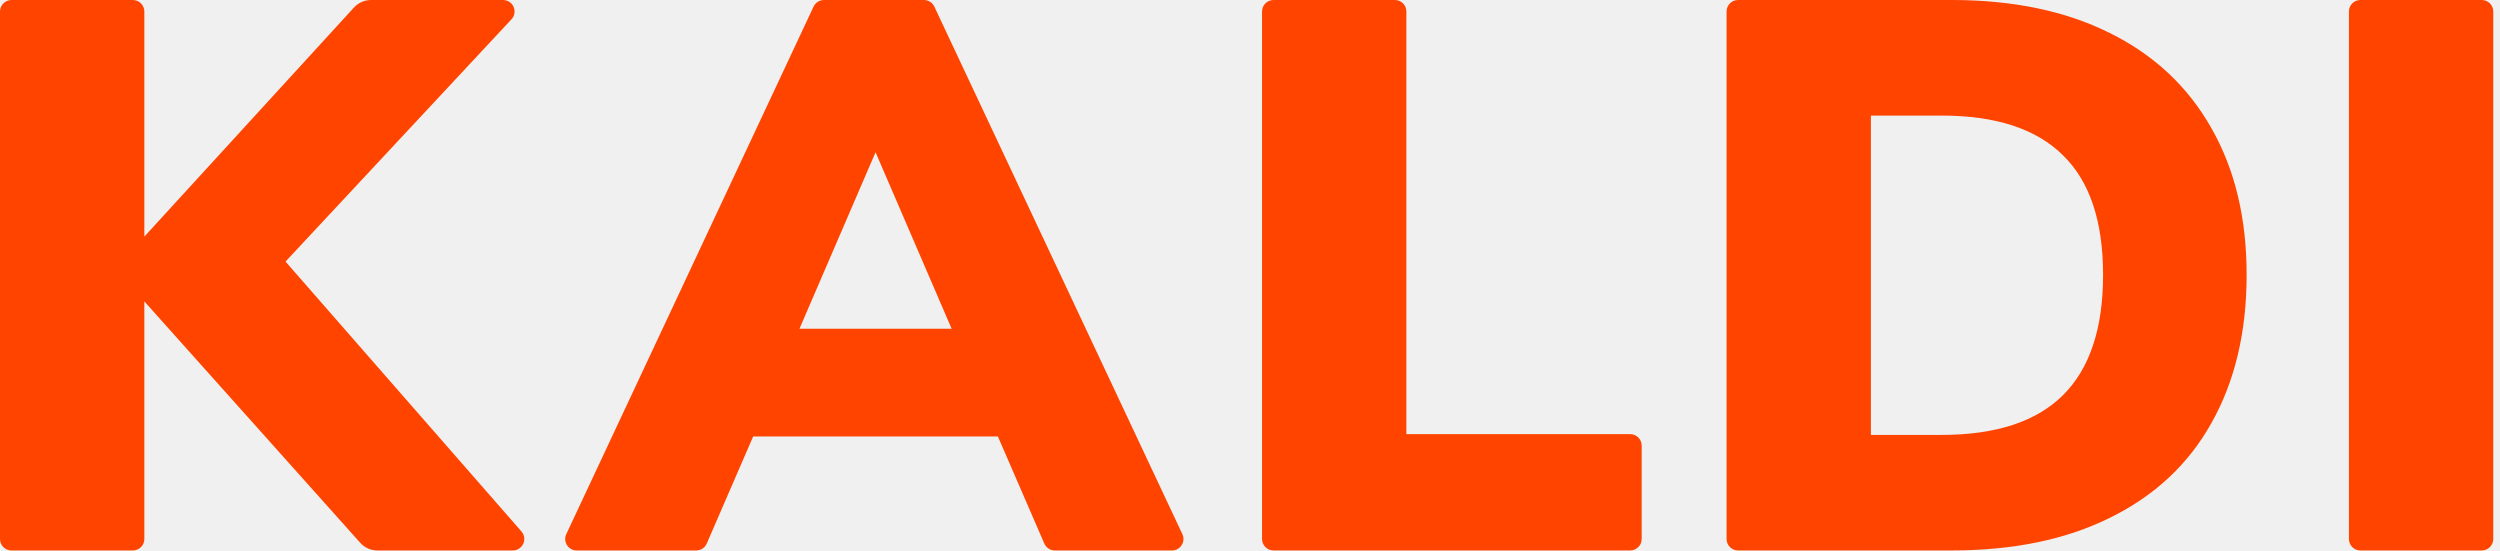
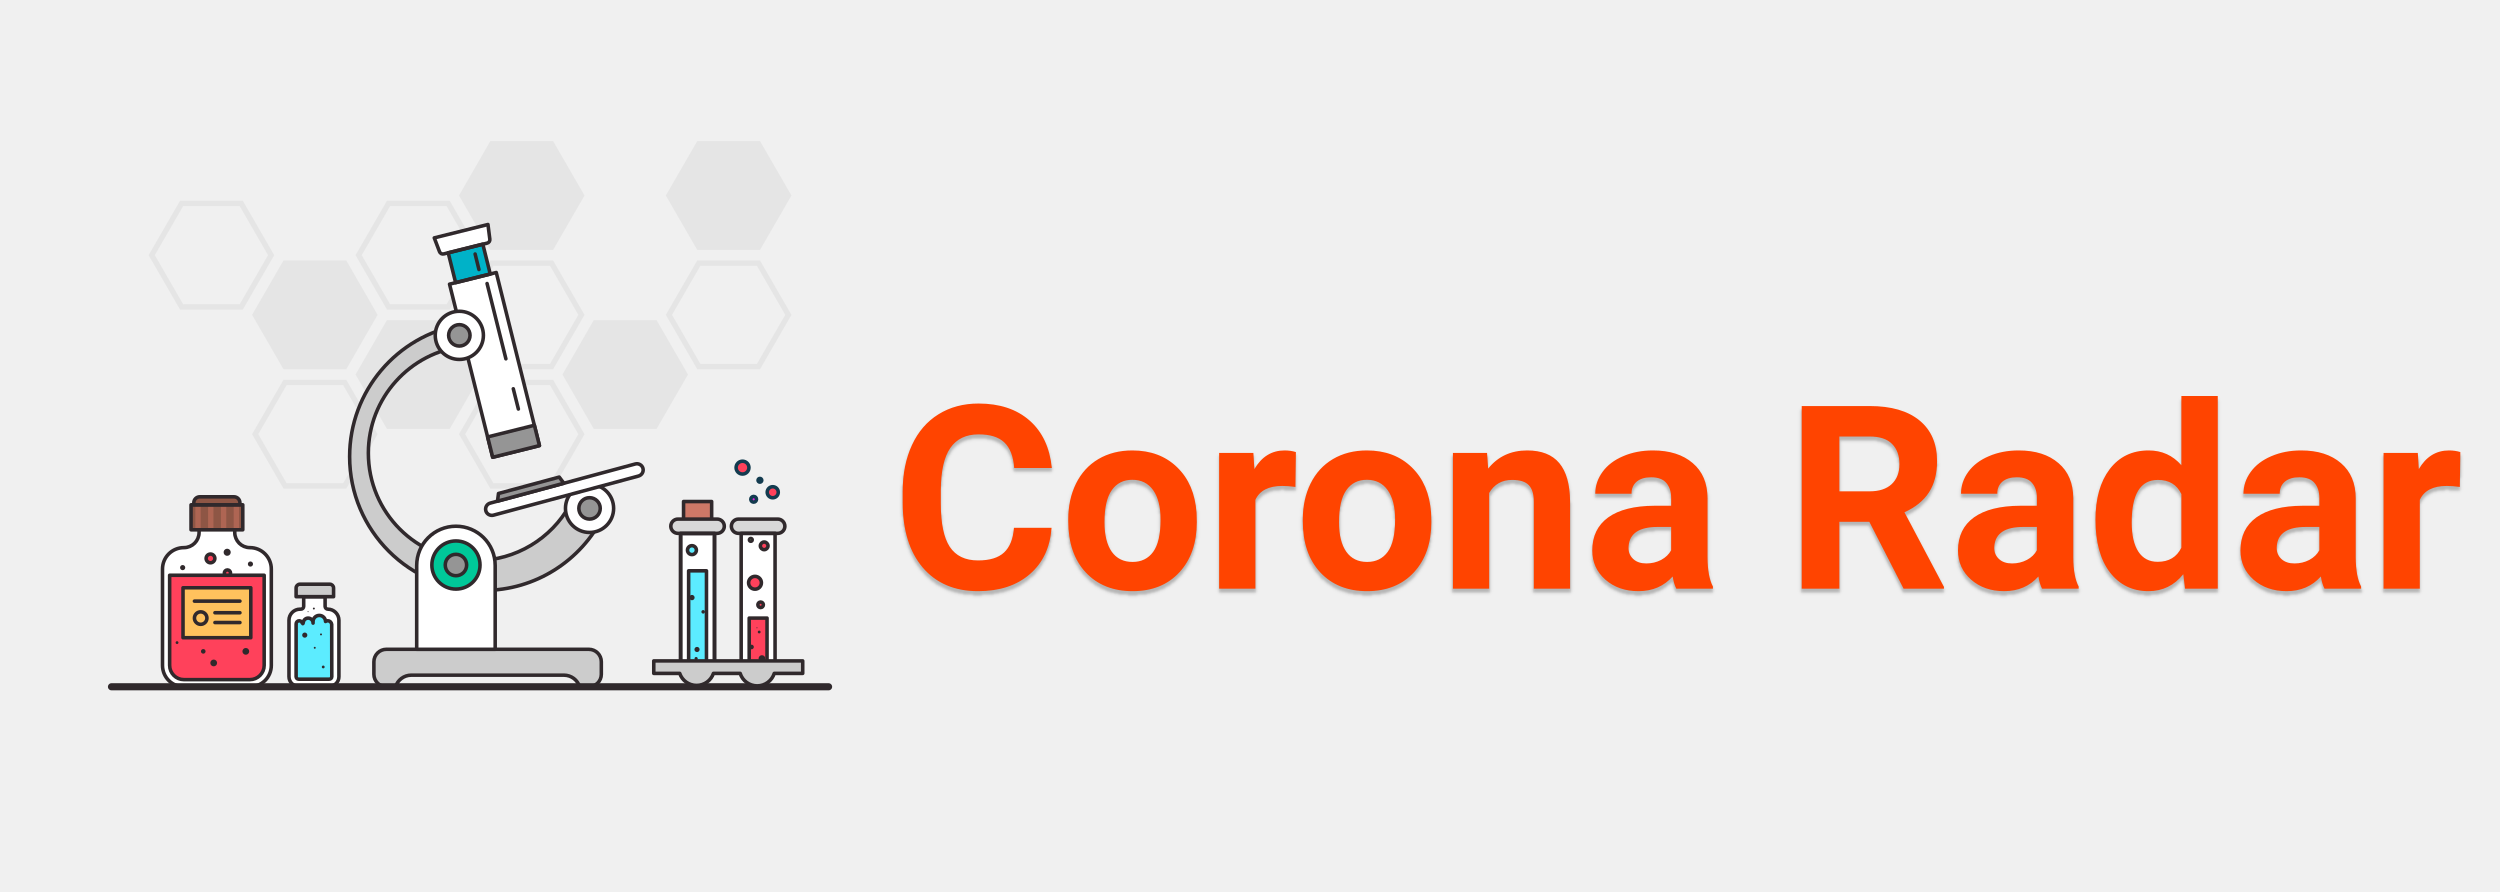
- <svg xmlns="http://www.w3.org/2000/svg" xmlns:xlink="http://www.w3.org/1999/xlink" viewBox="0 0 109 24">
-   <g transform="translate(-1470)">
-     <g style="mix-blend-mode:normal" transform="translate(1470)" fill="#f40">
-       <use xlink:href="#b" style="mix-blend-mode:normal" />
-       <use xlink:href="#c" style="mix-blend-mode:normal" />
-       <use xlink:href="#d" style="mix-blend-mode:normal" />
-       <use xlink:href="#e" style="mix-blend-mode:normal" />
-       <use xlink:href="#f" style="mix-blend-mode:normal" />
+ <svg xmlns="http://www.w3.org/2000/svg" width="2803" height="1000" viewBox="0 0 2803 1000" fill="none">
+   <g filter="url(#filter0_d)">
+     <path d="M1179.02 591.797C1177.42 613.828 1169.27 631.172 1154.55 643.828C1139.92 656.484 1120.61 662.812 1096.61 662.812C1070.36 662.812 1049.69 654 1034.59 636.375C1019.59 618.656 1012.09 594.375 1012.09 563.531V551.016C1012.09 531.328 1015.56 513.984 1022.5 498.984C1029.44 483.984 1039.33 472.5 1052.17 464.531C1065.11 456.469 1080.11 452.438 1097.17 452.438C1120.8 452.438 1139.83 458.766 1154.27 471.422C1168.7 484.078 1177.05 501.844 1179.3 524.719H1137.11C1136.08 511.5 1132.38 501.938 1126 496.031C1119.72 490.031 1110.11 487.031 1097.17 487.031C1083.11 487.031 1072.56 492.094 1065.53 502.219C1058.59 512.25 1055.03 527.859 1054.84 549.047V564.516C1054.84 586.641 1058.17 602.812 1064.83 613.031C1071.58 623.25 1082.17 628.359 1096.61 628.359C1109.64 628.359 1119.34 625.406 1125.72 619.5C1132.19 613.5 1135.89 604.266 1136.83 591.797H1179.02ZM1197.72 582.516C1197.72 567.422 1200.62 553.969 1206.44 542.156C1212.25 530.344 1220.59 521.203 1231.47 514.734C1242.44 508.266 1255.14 505.031 1269.58 505.031C1290.11 505.031 1306.84 511.312 1319.78 523.875C1332.81 536.438 1340.08 553.5 1341.58 575.062L1341.86 585.469C1341.86 608.812 1335.34 627.562 1322.31 641.719C1309.28 655.781 1291.8 662.812 1269.86 662.812C1247.92 662.812 1230.39 655.781 1217.27 641.719C1204.23 627.656 1197.72 608.531 1197.72 584.344V582.516ZM1238.36 585.469C1238.36 599.906 1241.08 610.969 1246.52 618.656C1251.95 626.25 1259.73 630.047 1269.86 630.047C1279.7 630.047 1287.39 626.297 1292.92 618.797C1298.45 611.203 1301.22 599.109 1301.22 582.516C1301.22 568.359 1298.45 557.391 1292.92 549.609C1287.39 541.828 1279.61 537.938 1269.58 537.938C1259.64 537.938 1251.95 541.828 1246.52 549.609C1241.08 557.297 1238.36 569.25 1238.36 585.469ZM1452.39 545.953C1446.86 545.203 1441.98 544.828 1437.77 544.828C1422.39 544.828 1412.31 550.031 1407.53 560.438V660H1366.89V507.844H1405.28L1406.41 525.984C1414.56 512.016 1425.86 505.031 1440.3 505.031C1444.8 505.031 1449.02 505.641 1452.95 506.859L1452.39 545.953ZM1460.69 582.516C1460.69 567.422 1463.59 553.969 1469.41 542.156C1475.22 530.344 1483.56 521.203 1494.44 514.734C1505.41 508.266 1518.11 505.031 1532.55 505.031C1553.08 505.031 1569.81 511.312 1582.75 523.875C1595.78 536.438 1603.05 553.5 1604.55 575.062L1604.83 585.469C1604.83 608.812 1598.31 627.562 1585.28 641.719C1572.25 655.781 1554.77 662.812 1532.83 662.812C1510.89 662.812 1493.36 655.781 1480.23 641.719C1467.2 627.656 1460.69 608.531 1460.69 584.344V582.516ZM1501.33 585.469C1501.33 599.906 1504.05 610.969 1509.48 618.656C1514.92 626.25 1522.7 630.047 1532.83 630.047C1542.67 630.047 1550.36 626.297 1555.89 618.797C1561.42 611.203 1564.19 599.109 1564.19 582.516C1564.19 568.359 1561.42 557.391 1555.89 549.609C1550.36 541.828 1542.58 537.938 1532.55 537.938C1522.61 537.938 1514.92 541.828 1509.48 549.609C1504.05 557.297 1501.33 569.25 1501.33 585.469ZM1667.27 507.844L1668.53 525.422C1679.41 511.828 1693.98 505.031 1712.27 505.031C1728.39 505.031 1740.39 509.766 1748.27 519.234C1756.14 528.703 1760.17 542.859 1760.36 561.703V660H1719.72V562.688C1719.72 554.062 1717.84 547.828 1714.09 543.984C1710.34 540.047 1704.11 538.078 1695.39 538.078C1683.95 538.078 1675.38 542.953 1669.66 552.703V660H1629.02V507.844H1667.27ZM1879.47 660C1877.59 656.344 1876.23 651.797 1875.39 646.359C1865.55 657.328 1852.75 662.812 1837 662.812C1822.09 662.812 1809.72 658.5 1799.88 649.875C1790.12 641.25 1785.25 630.375 1785.25 617.25C1785.25 601.125 1791.2 588.75 1803.11 580.125C1815.11 571.5 1832.41 567.141 1855 567.047H1873.7V558.328C1873.7 551.297 1871.88 545.672 1868.22 541.453C1864.66 537.234 1858.98 535.125 1851.2 535.125C1844.36 535.125 1838.97 536.766 1835.03 540.047C1831.19 543.328 1829.27 547.828 1829.27 553.547H1788.62C1788.62 544.734 1791.34 536.578 1796.78 529.078C1802.22 521.578 1809.91 515.719 1819.84 511.5C1829.78 507.188 1840.94 505.031 1853.31 505.031C1872.06 505.031 1886.92 509.766 1897.89 519.234C1908.95 528.609 1914.48 541.828 1914.48 558.891V624.844C1914.58 639.281 1916.59 650.203 1920.53 657.609V660H1879.47ZM1845.86 631.734C1851.86 631.734 1857.39 630.422 1862.45 627.797C1867.52 625.078 1871.27 621.469 1873.7 616.969V590.812H1858.52C1838.17 590.812 1827.34 597.844 1826.03 611.906L1825.89 614.297C1825.89 619.359 1827.67 623.531 1831.23 626.812C1834.8 630.094 1839.67 631.734 1845.86 631.734ZM2095.89 585.047H2062.28V660H2020.09V455.25H2096.17C2120.36 455.25 2139.02 460.641 2152.14 471.422C2165.27 482.203 2171.83 497.438 2171.83 517.125C2171.83 531.094 2168.78 542.766 2162.69 552.141C2156.69 561.422 2147.55 568.828 2135.27 574.359L2179.56 658.031V660H2134.28L2095.89 585.047ZM2062.28 550.875H2096.31C2106.91 550.875 2115.11 548.203 2120.92 542.859C2126.73 537.422 2129.64 529.969 2129.64 520.5C2129.64 510.844 2126.88 503.25 2121.34 497.719C2115.91 492.188 2107.52 489.422 2096.17 489.422H2062.28V550.875ZM2289.53 660C2287.66 656.344 2286.3 651.797 2285.45 646.359C2275.61 657.328 2262.81 662.812 2247.06 662.812C2232.16 662.812 2219.78 658.5 2209.94 649.875C2200.19 641.25 2195.31 630.375 2195.31 617.25C2195.31 601.125 2201.27 588.75 2213.17 580.125C2225.17 571.5 2242.47 567.141 2265.06 567.047H2283.77V558.328C2283.77 551.297 2281.94 545.672 2278.28 541.453C2274.72 537.234 2269.05 535.125 2261.27 535.125C2254.42 535.125 2249.03 536.766 2245.09 540.047C2241.25 543.328 2239.33 547.828 2239.33 553.547H2198.69C2198.69 544.734 2201.41 536.578 2206.84 529.078C2212.28 521.578 2219.97 515.719 2229.91 511.5C2239.84 507.188 2251 505.031 2263.38 505.031C2282.12 505.031 2296.98 509.766 2307.95 519.234C2319.02 528.609 2324.55 541.828 2324.55 558.891V624.844C2324.64 639.281 2326.66 650.203 2330.59 657.609V660H2289.53ZM2255.92 631.734C2261.92 631.734 2267.45 630.422 2272.52 627.797C2277.58 625.078 2281.33 621.469 2283.77 616.969V590.812H2268.58C2248.23 590.812 2237.41 597.844 2236.09 611.906L2235.95 614.297C2235.95 619.359 2237.73 623.531 2241.3 626.812C2244.86 630.094 2249.73 631.734 2255.92 631.734ZM2349.44 582.797C2349.44 559.078 2354.73 540.188 2365.33 526.125C2376.02 512.062 2390.59 505.031 2409.06 505.031C2423.88 505.031 2436.11 510.562 2445.77 521.625V444H2486.55V660H2449.84L2447.88 643.828C2437.75 656.484 2424.72 662.812 2408.78 662.812C2390.88 662.812 2376.48 655.781 2365.61 641.719C2354.83 627.562 2349.44 607.922 2349.44 582.797ZM2390.08 585.75C2390.08 600 2392.56 610.922 2397.53 618.516C2402.5 626.109 2409.72 629.906 2419.19 629.906C2431.75 629.906 2440.61 624.609 2445.77 614.016V553.969C2440.7 543.375 2431.94 538.078 2419.47 538.078C2399.88 538.078 2390.08 553.969 2390.08 585.75ZM2606.22 660C2604.34 656.344 2602.98 651.797 2602.14 646.359C2592.3 657.328 2579.5 662.812 2563.75 662.812C2548.84 662.812 2536.47 658.5 2526.62 649.875C2516.88 641.25 2512 630.375 2512 617.25C2512 601.125 2517.95 588.75 2529.86 580.125C2541.86 571.5 2559.16 567.141 2581.75 567.047H2600.45V558.328C2600.45 551.297 2598.62 545.672 2594.97 541.453C2591.41 537.234 2585.73 535.125 2577.95 535.125C2571.11 535.125 2565.72 536.766 2561.78 540.047C2557.94 543.328 2556.02 547.828 2556.02 553.547H2515.38C2515.38 544.734 2518.09 536.578 2523.53 529.078C2528.97 521.578 2536.66 515.719 2546.59 511.5C2556.53 507.188 2567.69 505.031 2580.06 505.031C2598.81 505.031 2613.67 509.766 2624.64 519.234C2635.7 528.609 2641.23 541.828 2641.23 558.891V624.844C2641.33 639.281 2643.34 650.203 2647.28 657.609V660H2606.22ZM2572.61 631.734C2578.61 631.734 2584.14 630.422 2589.2 627.797C2594.27 625.078 2598.02 621.469 2600.45 616.969V590.812H2585.27C2564.92 590.812 2554.09 597.844 2552.78 611.906L2552.64 614.297C2552.64 619.359 2554.42 623.531 2557.98 626.812C2561.55 630.094 2566.42 631.734 2572.61 631.734ZM2757.95 545.953C2752.42 545.203 2747.55 544.828 2743.33 544.828C2727.95 544.828 2717.88 550.031 2713.09 560.438V660H2672.45V507.844H2710.84L2711.97 525.984C2720.12 512.016 2731.42 505.031 2745.86 505.031C2750.36 505.031 2754.58 505.641 2758.52 506.859L2757.95 545.953Z" fill="#FF4400" />
+   </g>
+   <g opacity="0.4">
+     <g opacity="0.4">
+       <path opacity="0.4" d="M270.5 228.1L304 286.1L270.5 344.1H203.6L170.1 286.1L203.6 228.1H270.5Z" stroke="#424242" stroke-width="6" stroke-miterlimit="10" />
    </g>
  </g>
+   <g opacity="0.4">
+     <g opacity="0.4">
+       <path opacity="0.4" d="M386.5 295L419.9 353L386.5 411H319.6L286.1 353L319.6 295H386.5Z" fill="#424242" stroke="#424242" stroke-width="6" stroke-miterlimit="10" />
+     </g>
+     <g opacity="0.4">
+       <path opacity="0.4" d="M386.5 428.8L419.9 486.8L386.5 544.8H319.6L286.1 486.8L319.6 428.8H386.5Z" stroke="#424242" stroke-width="6" stroke-miterlimit="10" />
+     </g>
+   </g>
+   <g opacity="0.4">
+     <g opacity="0.4">
+       <path opacity="0.4" d="M502.5 228.1L535.9 286.1L502.5 344.1H435.6L402.1 286.1L435.6 228.1H502.5Z" stroke="#424242" stroke-width="6" stroke-miterlimit="10" />
+     </g>
+     <g opacity="0.4">
+       <path opacity="0.4" d="M502.5 361.9L535.9 419.9L502.5 477.9H435.6L402.1 419.9L435.6 361.9H502.5Z" fill="#424242" stroke="#424242" stroke-width="6" stroke-miterlimit="10" />
+     </g>
+   </g>
+   <g opacity="0.4">
+     <g opacity="0.4">
+       <path opacity="0.4" d="M618.4 161.2L651.9 219.2L618.4 277.2H551.5L518.1 219.2L551.5 161.2H618.4Z" fill="#424242" stroke="#424242" stroke-width="6" stroke-miterlimit="10" />
+     </g>
+     <g opacity="0.4">
+       <path opacity="0.4" d="M618.4 295L651.9 353L618.4 411H551.5L518.1 353L551.5 295H618.4Z" stroke="#424242" stroke-width="6" stroke-miterlimit="10" />
+     </g>
+     <g opacity="0.4">
+       <path opacity="0.4" d="M618.4 428.8L651.9 486.8L618.4 544.8H551.5L518.1 486.8L551.5 428.8H618.4Z" stroke="#424242" stroke-width="6" stroke-miterlimit="10" />
+     </g>
+   </g>
+   <g opacity="0.4">
+     <g opacity="0.4">
+       <path opacity="0.4" d="M734.4 361.9L767.9 419.9L734.4 477.9H667.5L634.1 419.9L667.5 361.9H734.4Z" fill="#424242" stroke="#424242" stroke-width="6" stroke-miterlimit="10" />
+     </g>
+   </g>
+   <g opacity="0.4">
+     <g opacity="0.4">
+       <path opacity="0.4" d="M850.4 161.2L883.9 219.2L850.4 277.2H783.5L750 219.2L783.5 161.2H850.4Z" fill="#424242" stroke="#424242" stroke-width="6" stroke-miterlimit="10" />
+     </g>
+     <g opacity="0.4">
+       <path opacity="0.4" d="M850.4 295L883.9 353L850.4 411H783.5L750 353L783.5 295H850.4Z" stroke="#424242" stroke-width="6" stroke-miterlimit="10" />
+     </g>
+   </g>
+   <path d="M367.6 683C365.9 683 364.5 681.6 364.5 679.9V669H340.5V679.9C340.5 681.6 339.1 683 337.4 683H336.4C329.5 683 324 688.6 324 695.4V758.7C324 764.7 328.8 769.5 334.8 769.5H369.2C375.2 769.5 380 764.7 380 758.7V695.4C380 688.6 374.4 683 367.6 683Z" fill="white" />
+   <path d="M367.6 683C365.9 683 364.5 681.6 364.5 679.9V669H340.5V679.9C340.5 681.6 339.1 683 337.4 683H336.4C329.5 683 324 688.6 324 695.4V758.7C324 764.7 328.8 769.5 334.8 769.5H369.2C375.2 769.5 380 764.7 380 758.7V695.4C380 688.6 374.4 683 367.6 683Z" stroke="#30292C" stroke-width="4" stroke-miterlimit="10" stroke-linecap="round" stroke-linejoin="round" />
+   <path d="M332 669V659.2C332 656.9 333.9 655 336.2 655H369.8C372.1 655 374 656.9 374 659.2V669" fill="#CCCCCC" />
+   <path d="M374 669H332V659.2C332 656.9 333.9 655 336.2 655H369.8C372.1 655 374 656.9 374 659.2V669Z" stroke="#30292C" stroke-width="4" stroke-miterlimit="10" stroke-linecap="round" stroke-linejoin="round" />
+   <path d="M371.9 700C371.6 697.8 369.8 696 367.5 696C366.6 696 365.7 696.3 365 696.8C364.9 693 361.8 690 358 690C354.1 690 351 693.1 351 697C351 698.1 351 699 351 698.5C351 695.5 348.5 693 345.5 693C342.5 693 340 695.5 340 698.5C340 699 339 699.7 339 699.5C339 697.6 337.4 696 335.5 696C333.6 696 332 697.6 332 699.5C332 699.7 332 699.8 332.1 700H332V758.7C332 760.2 333.2 761.5 334.8 761.5H369.2C370.7 761.5 372 760.3 372 758.7L371.9 700Z" fill="#5CECFF" />
+   <path d="M341.7 715C343.301 715 344.6 713.702 344.6 712.1C344.6 710.499 343.301 709.2 341.7 709.2C340.098 709.2 338.8 710.499 338.8 712.1C338.8 713.702 340.098 715 341.7 715Z" fill="#30292C" />
+   <path d="M352.9 727.4C353.507 727.4 354 726.908 354 726.3C354 725.693 353.507 725.2 352.9 725.2C352.292 725.2 351.8 725.693 351.8 726.3C351.8 726.908 352.292 727.4 352.9 727.4Z" fill="#30292C" />
+   <path d="M351.9 683.4C352.507 683.4 353 682.908 353 682.3C353 681.693 352.507 681.2 351.9 681.2C351.292 681.2 350.8 681.693 350.8 682.3C350.8 682.908 351.292 683.4 351.9 683.4Z" fill="#30292C" />
+   <path d="M345.4 686.4C345.731 686.4 346 686.132 346 685.8C346 685.469 345.731 685.2 345.4 685.2C345.068 685.2 344.8 685.469 344.8 685.8C344.8 686.132 345.068 686.4 345.4 686.4Z" fill="#30292C" />
+   <path d="M362.4 749.4C363.283 749.4 364 748.684 364 747.8C364 746.917 363.283 746.2 362.4 746.2C361.516 746.2 360.8 746.917 360.8 747.8C360.8 748.684 361.516 749.4 362.4 749.4Z" fill="#30292C" />
+   <path d="M359.9 712.4C360.507 712.4 361 711.908 361 711.3C361 710.693 360.507 710.2 359.9 710.2C359.292 710.2 358.8 710.693 358.8 711.3C358.8 711.908 359.292 712.4 359.9 712.4Z" fill="#30292C" />
+   <path d="M371.9 700C371.6 697.8 369.8 696 367.5 696C366.6 696 365.7 696.3 365 696.8C364.9 693 361.8 690 358 690C354.1 690 351 693.1 351 697C351 698.1 351 699 351 698.5C351 695.5 348.5 693 345.5 693C342.5 693 340 695.5 340 698.5C340 699 339 699.7 339 699.5C339 697.6 337.4 696 335.5 696C333.6 696 332 697.6 332 699.5C332 699.7 332 699.8 332.1 700H332V758.7C332 760.2 333.2 761.5 334.8 761.5H369.2C370.7 761.5 372 760.3 372 758.7L371.9 700Z" stroke="#30292C" stroke-width="4" stroke-miterlimit="10" stroke-linecap="round" stroke-linejoin="round" />
+   <path d="M280.2 614C270.8 614 263.2 606.4 263.2 597V582H223.2V597C223.2 606.4 215.6 614 206.2 614C192.9 614 182.2 624.7 182.2 638V746C182.2 759.3 192.9 770 206.2 770H280.2C293.5 770 304.2 759.3 304.2 746V638C304.2 624.7 293.4 614 280.2 614Z" fill="white" />
+   <path d="M255 646C256.933 646 258.5 644.433 258.5 642.5C258.5 640.567 256.933 639 255 639C253.067 639 251.5 640.567 251.5 642.5C251.5 644.433 253.067 646 255 646Z" fill="#FF415B" />
+   <path d="M255 646C256.933 646 258.5 644.433 258.5 642.5C258.5 640.567 256.933 639 255 639C253.067 639 251.5 640.567 251.5 642.5C251.5 644.433 253.067 646 255 646Z" stroke="#30292C" stroke-width="4" stroke-miterlimit="10" stroke-linecap="round" stroke-linejoin="round" />
+   <path d="M190.2 645V746C190.2 754.8 197.4 762 206.2 762H280.2C289 762 296.2 754.8 296.2 746V645H190.2Z" fill="#FF415B" />
+   <path d="M280.2 614C270.8 614 263.2 606.4 263.2 597V582H223.2V597C223.2 606.4 215.6 614 206.2 614C192.9 614 182.2 624.7 182.2 638V746C182.2 759.3 192.9 770 206.2 770H280.2C293.5 770 304.2 759.3 304.2 746V638C304.2 624.7 293.4 614 280.2 614Z" stroke="#30292C" stroke-width="4" stroke-miterlimit="10" stroke-linecap="round" stroke-linejoin="round" />
+   <path d="M272.2 566H214.2V594H272.2V566Z" fill="#8E5645" />
+   <path d="M225 566H219V594H225V566Z" fill="#AE6553" />
+   <path d="M239.3 566H233.3V594H239.3V566Z" fill="#AE6553" />
+   <path d="M253.7 566H247.7V594H253.7V566Z" fill="#AE6553" />
+   <path d="M268 566H262V594H268V566Z" fill="#AE6553" />
+   <path d="M269 566H217.3V563.7C217.3 560 220.3 557 224 557H262.3C266 557 269 560 269 563.7V566Z" fill="#8E5645" />
+   <path d="M272.2 566H214.2V594H272.2V566Z" stroke="#30292C" stroke-width="4" stroke-miterlimit="10" stroke-linecap="round" stroke-linejoin="round" />
+   <path d="M269 566H217.3V563.7C217.3 560 220.3 557 224 557H262.3C266 557 269 560 269 563.7V566Z" stroke="#30292C" stroke-width="4" stroke-miterlimit="10" stroke-linecap="round" stroke-linejoin="round" />
+   <path d="M190.2 645V746C190.2 754.8 197.4 762 206.2 762H280.2C289 762 296.2 754.8 296.2 746V645H190.2Z" stroke="#30292C" stroke-width="4" stroke-miterlimit="10" stroke-linecap="round" stroke-linejoin="round" />
+   <path d="M281.2 659H205.2V715H281.2V659Z" fill="#FFC25D" />
+   <path d="M281.2 659H205.2V715H281.2V659Z" stroke="#30292C" stroke-width="4" stroke-miterlimit="10" stroke-linecap="round" stroke-linejoin="round" />
+   <path d="M198.5 722.1C199.384 722.1 200.1 721.384 200.1 720.5C200.1 719.616 199.384 718.9 198.5 718.9C197.617 718.9 196.9 719.616 196.9 720.5C196.9 721.384 197.617 722.1 198.5 722.1Z" fill="#30292C" />
+   <path d="M227.9 732.9C229.336 732.9 230.5 731.736 230.5 730.3C230.5 728.864 229.336 727.7 227.9 727.7C226.464 727.7 225.3 728.864 225.3 730.3C225.3 731.736 226.464 732.9 227.9 732.9Z" fill="#30292C" />
+   <path d="M239.6 747.1C241.699 747.1 243.4 745.399 243.4 743.3C243.4 741.201 241.699 739.5 239.6 739.5C237.502 739.5 235.8 741.201 235.8 743.3C235.8 745.399 237.502 747.1 239.6 747.1Z" fill="#30292C" />
+   <path d="M275.6 734.1C277.699 734.1 279.4 732.399 279.4 730.3C279.4 728.201 277.699 726.5 275.6 726.5C273.502 726.5 271.8 728.201 271.8 730.3C271.8 732.399 273.502 734.1 275.6 734.1Z" fill="#30292C" />
+   <path d="M218 674H269" stroke="#30292C" stroke-width="4" stroke-miterlimit="10" stroke-linecap="round" stroke-linejoin="round" />
+   <path d="M241 687H269" stroke="#30292C" stroke-width="4" stroke-miterlimit="10" stroke-linecap="round" stroke-linejoin="round" />
+   <path d="M241 698H269" stroke="#30292C" stroke-width="4" stroke-miterlimit="10" stroke-linecap="round" stroke-linejoin="round" />
+   <path d="M225 700C228.866 700 232 696.866 232 693C232 689.134 228.866 686 225 686C221.134 686 218 689.134 218 693C218 696.866 221.134 700 225 700Z" stroke="#30292C" stroke-width="4" stroke-miterlimit="10" stroke-linecap="round" stroke-linejoin="round" />
+   <path d="M236 631C238.706 631 240.9 628.806 240.9 626.1C240.9 623.394 238.706 621.2 236 621.2C233.294 621.2 231.1 623.394 231.1 626.1C231.1 628.806 233.294 631 236 631Z" fill="#FF415B" />
+   <path d="M236 631C238.706 631 240.9 628.806 240.9 626.1C240.9 623.394 238.706 621.2 236 621.2C233.294 621.2 231.1 623.394 231.1 626.1C231.1 628.806 233.294 631 236 631Z" stroke="#30292C" stroke-width="4" stroke-miterlimit="10" stroke-linecap="round" stroke-linejoin="round" />
+   <path d="M256.687 619.528C256.864 618.438 256.123 617.411 255.033 617.234C253.943 617.057 252.915 617.797 252.738 618.888C252.561 619.978 253.302 621.005 254.392 621.182C255.482 621.359 256.51 620.619 256.687 619.528Z" stroke="#30292C" stroke-width="4" stroke-miterlimit="10" stroke-linecap="round" stroke-linejoin="round" />
+   <path d="M280.8 635.3C282.402 635.3 283.7 634.002 283.7 632.4C283.7 630.798 282.402 629.5 280.8 629.5C279.199 629.5 277.9 630.798 277.9 632.4C277.9 634.002 279.199 635.3 280.8 635.3Z" fill="#30292C" />
+   <path d="M204.8 639.3C206.402 639.3 207.7 638.002 207.7 636.4C207.7 634.798 206.402 633.5 204.8 633.5C203.199 633.5 201.9 634.798 201.9 636.4C201.9 638.002 203.199 639.3 204.8 639.3Z" fill="#30292C" />
+   <path d="M660.2 728H433.2C425.5 728 419.2 734.3 419.2 742V756C419.2 763.7 425.5 770 433.2 770H443.5C445.8 762.5 452.8 757 461.1 757H632.3C640.6 757 647.6 762.5 649.9 770H660.2C667.9 770 674.2 763.7 674.2 756V742C674.2 734.3 668 728 660.2 728Z" fill="#CCCCCC" />
+   <path d="M660.2 728H433.2C425.5 728 419.2 734.3 419.2 742V756C419.2 763.7 425.5 770 433.2 770H443.5C445.8 762.5 452.8 757 461.1 757H632.3C640.6 757 647.6 762.5 649.9 770H660.2C667.9 770 674.2 763.7 674.2 756V742C674.2 734.3 668 728 660.2 728Z" stroke="#30292C" stroke-width="4" stroke-miterlimit="10" stroke-linecap="round" stroke-linejoin="round" />
+   <path d="M638.7 566.7C618.1 603.5 578.7 628.5 533.5 628.5C466.9 628.5 413 574.6 413 508C413 446.1 459.7 395.1 519.8 388.3L515.7 364.3C445.4 376.7 392 438.1 392 512C392 594.8 459.2 662 542 662C600.7 662 651.5 628.3 676.2 579.1L638.7 566.7Z" fill="#CCCCCC" />
+   <path d="M638.7 566.7C618.1 603.5 578.7 628.5 533.5 628.5C466.9 628.5 413 574.6 413 508C413 446.1 459.7 395.1 519.8 388.3L515.7 364.3C445.4 376.7 392 438.1 392 512C392 594.8 459.2 662 542 662C600.7 662 651.5 628.3 676.2 579.1L638.7 566.7Z" stroke="#30292C" stroke-width="4" stroke-miterlimit="10" stroke-linecap="round" stroke-linejoin="round" />
+   <path d="M555.2 728H467.2V634C467.2 609.7 486.9 590 511.2 590C535.5 590 555.2 609.7 555.2 634V728Z" fill="white" />
+   <path d="M511.2 660.5C526.112 660.5 538.2 648.412 538.2 633.5C538.2 618.588 526.112 606.5 511.2 606.5C496.289 606.5 484.2 618.588 484.2 633.5C484.2 648.412 496.289 660.5 511.2 660.5Z" fill="#00C899" />
+   <path d="M511.2 645.5C517.828 645.5 523.2 640.127 523.2 633.5C523.2 626.873 517.828 621.5 511.2 621.5C504.573 621.5 499.2 626.873 499.2 633.5C499.2 640.127 504.573 645.5 511.2 645.5Z" fill="#00C899" />
+   <path d="M555.2 728H467.2V634C467.2 609.7 486.9 590 511.2 590C535.5 590 555.2 609.7 555.2 634V728Z" stroke="#30292C" stroke-width="4" stroke-miterlimit="10" stroke-linecap="round" stroke-linejoin="round" />
+   <path d="M511.2 660.5C526.112 660.5 538.2 648.412 538.2 633.5C538.2 618.588 526.112 606.5 511.2 606.5C496.289 606.5 484.2 618.588 484.2 633.5C484.2 648.412 496.289 660.5 511.2 660.5Z" stroke="#30292C" stroke-width="4" stroke-miterlimit="10" stroke-linecap="round" stroke-linejoin="round" />
+   <path d="M511.2 645.5C517.828 645.5 523.2 640.127 523.2 633.5C523.2 626.873 517.828 621.5 511.2 621.5C504.573 621.5 499.2 626.873 499.2 633.5C499.2 640.127 504.573 645.5 511.2 645.5Z" fill="#959595" />
+   <path d="M511.2 645.5C517.828 645.5 523.2 640.127 523.2 633.5C523.2 626.873 517.828 621.5 511.2 621.5C504.573 621.5 499.2 626.873 499.2 633.5C499.2 640.127 504.573 645.5 511.2 645.5Z" stroke="#30292C" stroke-width="4" stroke-miterlimit="10" stroke-linecap="round" stroke-linejoin="round" />
+   <path d="M661 597C675.912 597 688 584.912 688 570C688 555.088 675.912 543 661 543C646.088 543 634 555.088 634 570C634 584.912 646.088 597 661 597Z" fill="white" />
+   <path d="M661 597C675.912 597 688 584.912 688 570C688 555.088 675.912 543 661 543C646.088 543 634 555.088 634 570C634 584.912 646.088 597 661 597Z" stroke="#30292C" stroke-width="4" stroke-miterlimit="10" stroke-linecap="round" stroke-linejoin="round" />
+   <path d="M661 582C667.627 582 673 576.627 673 570C673 563.373 667.627 558 661 558C654.373 558 649 563.373 649 570C649 576.627 654.373 582 661 582Z" fill="#959595" />
+   <path d="M661 582C667.627 582 673 576.627 673 570C673 563.373 667.627 558 661 558C654.373 558 649 563.373 649 570C649 576.627 654.373 582 661 582Z" stroke="#30292C" stroke-width="4" stroke-miterlimit="10" stroke-linecap="round" stroke-linejoin="round" />
+   <path d="M541.331 273.772L502.519 283.448L510.865 316.923L549.677 307.247L541.331 273.772Z" fill="#00B2C8" />
+   <path d="M546.2 272.6L497.5 284.7C495.5 285.2 493.5 284.1 492.8 282.2L486.9 266.7L547.1 251.7L549.2 268.2C549.5 270.2 548.2 272.1 546.2 272.6Z" fill="white" />
+   <path d="M556.402 305.536L504.005 318.598L552.385 512.658L604.782 499.596L556.402 305.536Z" fill="white" />
+   <path d="M556.402 305.536L504.005 318.598L552.385 512.658L604.782 499.596L556.402 305.536Z" stroke="#30292C" stroke-width="4" stroke-miterlimit="10" stroke-linecap="round" stroke-linejoin="round" />
+   <path d="M599.153 476.814L546.756 489.877L552.441 512.679L604.837 499.616L599.153 476.814Z" fill="#959595" />
+   <path d="M599.153 476.814L546.756 489.877L552.441 512.679L604.837 499.616L599.153 476.814Z" stroke="#30292C" stroke-width="4" stroke-miterlimit="10" stroke-linecap="round" stroke-linejoin="round" />
+   <path d="M541.331 273.772L502.519 283.448L510.865 316.923L549.677 307.247L541.331 273.772Z" stroke="#30292C" stroke-width="4" stroke-miterlimit="10" stroke-linecap="round" stroke-linejoin="round" />
+   <path d="M546.2 272.6L497.5 284.7C495.5 285.2 493.5 284.1 492.8 282.2L486.9 266.7L547.1 251.7L549.2 268.2C549.5 270.2 548.2 272.1 546.2 272.6Z" stroke="#30292C" stroke-width="4" stroke-miterlimit="10" stroke-linecap="round" stroke-linejoin="round" />
+   <path d="M575.5 435.9L581.2 458.6" stroke="#30292C" stroke-width="4" stroke-miterlimit="10" stroke-linecap="round" stroke-linejoin="round" />
+   <path d="M546.1 317.9L567.2 402.3" stroke="#30292C" stroke-width="4" stroke-miterlimit="10" stroke-linecap="round" stroke-linejoin="round" />
+   <path d="M532.7 284.8L537 302.2" stroke="#30292C" stroke-width="4" stroke-miterlimit="10" stroke-linecap="round" stroke-linejoin="round" />
+   <path d="M515 403C529.912 403 542 390.912 542 376C542 361.088 529.912 349 515 349C500.088 349 488 361.088 488 376C488 390.912 500.088 403 515 403Z" fill="white" />
+   <path d="M515 403C529.912 403 542 390.912 542 376C542 361.088 529.912 349 515 349C500.088 349 488 361.088 488 376C488 390.912 500.088 403 515 403Z" stroke="#30292C" stroke-width="4" stroke-miterlimit="10" stroke-linecap="round" stroke-linejoin="round" />
+   <path d="M515 388C521.627 388 527 382.627 527 376C527 369.373 521.627 364 515 364C508.373 364 503 369.373 503 376C503 382.627 508.373 388 515 388Z" fill="#959595" />
+   <path d="M515 388C521.627 388 527 382.627 527 376C527 369.373 521.627 364 515 364C508.373 364 503 369.373 503 376C503 382.627 508.373 388 515 388Z" stroke="#30292C" stroke-width="4" stroke-miterlimit="10" stroke-linecap="round" stroke-linejoin="round" />
+   <path d="M716 533.7L553.3 577.6C549.6 578.6 545.7 576.4 544.7 572.7C543.7 569 545.9 565.1 549.6 564.1L712.3 520.2C716 519.2 719.9 521.4 720.9 525.1C721.9 528.8 719.7 532.6 716 533.7Z" fill="white" />
+   <path d="M716 533.7L553.3 577.6C549.6 578.6 545.7 576.4 544.7 572.7C543.7 569 545.9 565.1 549.6 564.1L712.3 520.2C716 519.2 719.9 521.4 720.9 525.1C721.9 528.8 719.7 532.6 716 533.7Z" stroke="#30292C" stroke-width="4" stroke-miterlimit="10" stroke-linecap="round" stroke-linejoin="round" />
+   <path d="M632.2 541.8L557.8 561.9L558.9 553.3L627 534.9L632.2 541.8Z" fill="#959595" />
+   <path d="M632.2 541.8L557.8 561.9L558.9 553.3L627 534.9L632.2 541.8Z" stroke="#30292C" stroke-width="4" stroke-miterlimit="10" stroke-linecap="round" stroke-linejoin="round" />
+   <path d="M125 770H929" stroke="#30292C" stroke-width="8" stroke-miterlimit="10" stroke-linecap="round" stroke-linejoin="round" />
+   <path d="M850 766C839.5 766 831 757.5 831 747V598H869V747C869 757.5 860.5 766 850 766Z" fill="white" />
+   <path d="M872 582H828C823.6 582 820 585.6 820 590C820 594.4 823.6 598 828 598H872C876.4 598 880 594.4 880 590C880 585.6 876.4 582 872 582Z" fill="#D8D8D8" />
+   <path d="M850 766C839.5 766 831 757.5 831 747V598H869V747C869 757.5 860.5 766 850 766Z" stroke="#30292C" stroke-width="4" stroke-miterlimit="10" stroke-linecap="round" stroke-linejoin="round" />
+   <path d="M872 582H828C823.6 582 820 585.6 820 590C820 594.4 823.6 598 828 598H872C876.4 598 880 594.4 880 590C880 585.6 876.4 582 872 582Z" stroke="#30292C" stroke-width="4" stroke-miterlimit="10" stroke-linecap="round" stroke-linejoin="round" />
+   <path d="M840 693V747C840 752.5 844.5 757 850 757C855.5 757 860 752.5 860 747V693H840Z" fill="#FF415B" />
+   <path d="M840 693V747C840 752.5 844.5 757 850 757C855.5 757 860 752.5 860 747V693H840Z" stroke="#30292C" stroke-width="4" stroke-miterlimit="10" stroke-linecap="round" stroke-linejoin="round" />
+   <path d="M845 563C846.767 563 848.2 561.567 848.2 559.8C848.2 558.033 846.767 556.6 845 556.6C843.233 556.6 841.8 558.033 841.8 559.8C841.8 561.567 843.233 563 845 563Z" fill="#EC1CE4" />
+   <path d="M832.5 531.5C836.476 531.5 839.7 528.277 839.7 524.3C839.7 520.324 836.476 517.1 832.5 517.1C828.523 517.1 825.3 520.324 825.3 524.3C825.3 528.277 828.523 531.5 832.5 531.5Z" fill="#FF415B" />
+   <path d="M866.4 558.1C869.824 558.1 872.6 555.324 872.6 551.9C872.6 548.476 869.824 545.7 866.4 545.7C862.976 545.7 860.2 548.476 860.2 551.9C860.2 555.324 862.976 558.1 866.4 558.1Z" fill="#FF415B" />
+   <path d="M845 563C846.767 563 848.2 561.567 848.2 559.8C848.2 558.033 846.767 556.6 845 556.6C843.233 556.6 841.8 558.033 841.8 559.8C841.8 561.567 843.233 563 845 563Z" stroke="#133B4F" stroke-width="4" stroke-miterlimit="10" stroke-linecap="round" stroke-linejoin="round" />
+   <path d="M852 540.6C853.16 540.6 854.1 539.66 854.1 538.5C854.1 537.341 853.16 536.4 852 536.4C850.84 536.4 849.9 537.341 849.9 538.5C849.9 539.66 850.84 540.6 852 540.6Z" stroke="#133B4F" stroke-width="4" stroke-miterlimit="10" stroke-linecap="round" stroke-linejoin="round" />
+   <path d="M832.5 531.5C836.476 531.5 839.7 528.277 839.7 524.3C839.7 520.324 836.476 517.1 832.5 517.1C828.523 517.1 825.3 520.324 825.3 524.3C825.3 528.277 828.523 531.5 832.5 531.5Z" stroke="#133B4F" stroke-width="4" stroke-miterlimit="10" stroke-linecap="round" stroke-linejoin="round" />
+   <path d="M866.4 558.1C869.824 558.1 872.6 555.324 872.6 551.9C872.6 548.476 869.824 545.7 866.4 545.7C862.976 545.7 860.2 548.476 860.2 551.9C860.2 555.324 862.976 558.1 866.4 558.1Z" stroke="#133B4F" stroke-width="4" stroke-miterlimit="10" stroke-linecap="round" stroke-linejoin="round" />
+   <path d="M846.5 660.6C850.476 660.6 853.7 657.377 853.7 653.4C853.7 649.424 850.476 646.2 846.5 646.2C842.523 646.2 839.3 649.424 839.3 653.4C839.3 657.377 842.523 660.6 846.5 660.6Z" fill="#FF415B" />
+   <path d="M846.5 660.6C850.476 660.6 853.7 657.377 853.7 653.4C853.7 649.424 850.476 646.2 846.5 646.2C842.523 646.2 839.3 649.424 839.3 653.4C839.3 657.377 842.523 660.6 846.5 660.6Z" stroke="#30292C" stroke-width="4" stroke-miterlimit="10" stroke-linecap="round" stroke-linejoin="round" />
+   <path d="M852.8 681.2C854.512 681.2 855.9 679.812 855.9 678.1C855.9 676.388 854.512 675 852.8 675C851.088 675 849.7 676.388 849.7 678.1C849.7 679.812 851.088 681.2 852.8 681.2Z" fill="#FF415B" />
+   <path d="M852.8 681.2C854.512 681.2 855.9 679.812 855.9 678.1C855.9 676.388 854.512 675 852.8 675C851.088 675 849.7 676.388 849.7 678.1C849.7 679.812 851.088 681.2 852.8 681.2Z" stroke="#30292C" stroke-width="4" stroke-miterlimit="10" stroke-linecap="round" stroke-linejoin="round" />
+   <path d="M856.8 616.3C859.175 616.3 861.1 614.375 861.1 612C861.1 609.625 859.175 607.7 856.8 607.7C854.425 607.7 852.5 609.625 852.5 612C852.5 614.375 854.425 616.3 856.8 616.3Z" fill="#FF415B" />
+   <path d="M856.8 616.3C859.175 616.3 861.1 614.375 861.1 612C861.1 609.625 859.175 607.7 856.8 607.7C854.425 607.7 852.5 609.625 852.5 612C852.5 614.375 854.425 616.3 856.8 616.3Z" stroke="#30292C" stroke-width="4" stroke-miterlimit="10" stroke-linecap="round" stroke-linejoin="round" />
+   <path d="M841.8 606.9C842.684 606.9 843.4 606.184 843.4 605.3C843.4 604.417 842.684 603.7 841.8 603.7C840.917 603.7 840.2 604.417 840.2 605.3C840.2 606.184 840.917 606.9 841.8 606.9Z" fill="#67CC70" />
+   <path d="M841.8 606.9C842.684 606.9 843.4 606.184 843.4 605.3C843.4 604.417 842.684 603.7 841.8 603.7C840.917 603.7 840.2 604.417 840.2 605.3C840.2 606.184 840.917 606.9 841.8 606.9Z" stroke="#30292C" stroke-width="4" stroke-miterlimit="10" stroke-linecap="round" stroke-linejoin="round" />
+   <path d="M851.2 710.2C852.084 710.2 852.8 709.484 852.8 708.6C852.8 707.716 852.084 707 851.2 707C850.316 707 849.6 707.716 849.6 708.6C849.6 709.484 850.316 710.2 851.2 710.2Z" fill="#30292C" />
+   <path d="M842.6 728C844.036 728 845.2 726.836 845.2 725.4C845.2 723.964 844.036 722.8 842.6 722.8C841.164 722.8 840 723.964 840 725.4C840 726.836 841.164 728 842.6 728Z" fill="#30292C" />
+   <path d="M854.3 742.2C856.399 742.2 858.1 740.499 858.1 738.4C858.1 736.301 856.399 734.6 854.3 734.6C852.201 734.6 850.5 736.301 850.5 738.4C850.5 740.499 852.201 742.2 854.3 742.2Z" fill="#30292C" />
+   <path d="M848.7 704.5C849.032 704.5 849.3 704.232 849.3 703.9C849.3 703.569 849.032 703.3 848.7 703.3C848.369 703.3 848.1 703.569 848.1 703.9C848.1 704.232 848.369 704.5 848.7 704.5Z" fill="#30292C" />
+   <path d="M782.1 766C771.6 766 763.1 757.5 763.1 747V598H801.1V747C801.1 757.5 792.6 766 782.1 766Z" fill="white" />
+   <path d="M782.1 766C771.6 766 763.1 757.5 763.1 747V598H801.1V747C801.1 757.5 792.6 766 782.1 766Z" stroke="#30292C" stroke-width="4" stroke-miterlimit="10" stroke-linecap="round" stroke-linejoin="round" />
+   <path d="M797.9 562.3H766.4V598H797.9V562.3Z" fill="#CE7867" />
+   <path d="M797.9 562.3H766.4V598H797.9V562.3Z" stroke="#30292C" stroke-width="4" stroke-miterlimit="10" stroke-linecap="round" stroke-linejoin="round" />
+   <path d="M804.1 582H760.1C755.7 582 752.1 585.6 752.1 590C752.1 594.4 755.7 598 760.1 598H804.1C808.5 598 812.1 594.4 812.1 590C812.1 585.6 808.5 582 804.1 582Z" fill="#D8D8D8" />
+   <path d="M804.1 582H760.1C755.7 582 752.1 585.6 752.1 590C752.1 594.4 755.7 598 760.1 598H804.1C808.5 598 812.1 594.4 812.1 590C812.1 585.6 808.5 582 804.1 582Z" stroke="#30292C" stroke-width="4" stroke-miterlimit="10" stroke-linecap="round" stroke-linejoin="round" />
+   <path d="M772.1 640V747C772.1 752.5 776.6 757 782.1 757C787.6 757 792.1 752.5 792.1 747V640H772.1Z" fill="#5CECFF" />
+   <path d="M772.1 640V747C772.1 752.5 776.6 757 782.1 757C787.6 757 792.1 752.5 792.1 747V640H772.1Z" stroke="#30292C" stroke-width="4" stroke-miterlimit="10" stroke-linecap="round" stroke-linejoin="round" />
+   <path d="M775.8 673C777.457 673 778.8 671.657 778.8 670C778.8 668.343 777.457 667 775.8 667C774.143 667 772.8 668.343 772.8 670C772.8 671.657 774.143 673 775.8 673Z" fill="#30292C" />
+   <path d="M775.8 621.8C778.562 621.8 780.8 619.561 780.8 616.8C780.8 614.038 778.562 611.8 775.8 611.8C773.039 611.8 770.8 614.038 770.8 616.8C770.8 619.561 773.039 621.8 775.8 621.8Z" fill="#5CECFF" />
+   <path d="M775.8 621.8C778.562 621.8 780.8 619.561 780.8 616.8C780.8 614.038 778.562 611.8 775.8 611.8C773.039 611.8 770.8 614.038 770.8 616.8C770.8 619.561 773.039 621.8 775.8 621.8Z" stroke="#30292C" stroke-width="4" stroke-miterlimit="10" stroke-linecap="round" stroke-linejoin="round" />
+   <path d="M788.4 688C789.505 688 790.4 687.105 790.4 686C790.4 684.895 789.505 684 788.4 684C787.296 684 786.4 684.895 786.4 686C786.4 687.105 787.296 688 788.4 688Z" fill="#30292C" />
+   <path d="M780.5 740.2C781.494 740.2 782.3 739.394 782.3 738.4C782.3 737.406 781.494 736.6 780.5 736.6C779.506 736.6 778.7 737.406 778.7 738.4C778.7 739.394 779.506 740.2 780.5 740.2Z" fill="#30292C" />
+   <path d="M781.5 731.1C783.102 731.1 784.4 729.801 784.4 728.2C784.4 726.598 783.102 725.3 781.5 725.3C779.898 725.3 778.6 726.598 778.6 728.2C778.6 729.801 779.898 731.1 781.5 731.1Z" fill="#30292C" />
+   <path d="M782.1 766C771.6 766 763.1 757.5 763.1 747V598H801.1V747C801.1 757.5 792.6 766 782.1 766Z" stroke="#30292C" stroke-width="4" stroke-miterlimit="10" stroke-linecap="round" stroke-linejoin="round" />
+   <path d="M900 741H733V755H762.1C764.8 762.9 772.2 768.5 781 768.5C789.8 768.5 797.2 762.9 799.9 755H829.9C832.4 763.1 840 769 849 769C858 769 865.5 763.1 868.1 755H900V741Z" fill="#CCCCCC" />
+   <path d="M900 741H733V755H762.1C764.8 762.9 772.2 768.5 781 768.5C789.8 768.5 797.2 762.9 799.9 755H829.9C832.4 763.1 840 769 849 769C858 769 865.5 763.1 868.1 755H900V741Z" stroke="#30292C" stroke-width="4" stroke-miterlimit="10" stroke-linecap="round" stroke-linejoin="round" />
  <defs>
-     <path id="b" d="M22.735 23.171c.283.323.053.829-.376.829h-5.907c-.285 0-.556-.121-.745-.333l-9.414-10.526v10.36c0 .276-.224.5-.5.5h-5.293c-.276 0-.5-.224-.5-.5v-23c0-.276.224-.5.5-.5h5.293c.276 0 .5.224.5.5v9.815l9.141-9.99c.19-.207.457-.325.738-.325h5.762c.437 0 .664.521.366.841l-9.851 10.563 10.287 11.767z" />
-     <path id="c" d="M45.991 24c-.199 0-.38-.118-.459-.301l-2.024-4.669h-10.67l-2.024 4.669c-.079.183-.259.301-.459.301h-5.212c-.366 0-.608-.381-.453-.712l10.782-23c.082-.176.259-.288.453-.288h4.358c.194 0 .37.112.453.287l10.815 23c.156.332-.086.713-.452.713h-5.108zm-11.135-9.668h6.635l-3.317-7.694-3.317 7.694z" />
-     <path id="d" d="M55.525 24c-.276 0-.5-.224-.5-.5v-23c0-.276.224-.5.5-.5h5.293c.276 0 .5.224.5.5v18.428h9.759c.276 0 .5.224.5.5v4.072c0 .276-.224.5-.5.5h-15.552z" />
-     <path id="e" d="M75.279.5c0-.276.224-.5.5-.5h9.315c2.667 0 4.959.477 6.874 1.43 1.938.953 3.42 2.338 4.446 4.153 1.026 1.793 1.539 3.926 1.539 6.4 0 2.496-.513 4.652-1.539 6.468-1.003 1.793-2.474 3.166-4.412 4.119-1.915.953-4.218 1.43-6.908 1.43h-9.315c-.276 0-.5-.224-.5-.5v-23zm9.37 18.462c2.371 0 4.138-.579 5.301-1.736 1.163-1.157 1.744-2.905 1.744-5.242 0-2.338-.581-4.074-1.744-5.209-1.163-1.157-2.93-1.736-5.301-1.736h-3.078v13.923h3.078z" />
-     <path id="f" d="M102.913 24c-.276 0-.5-.224-.5-.5v-23c0-.276.224-.5.5-.5h5.293c.276 0 .5.224.5.5v23c0 .276-.224.5-.5.5h-5.293z" />
+     <filter id="filter0_d" x="1008.09" y="444" width="1754.42" height="226.812" filterUnits="userSpaceOnUse" color-interpolation-filters="sRGB">
+       <feFlood flood-opacity="0" result="BackgroundImageFix" />
+       <feColorMatrix in="SourceAlpha" type="matrix" values="0 0 0 0 0 0 0 0 0 0 0 0 0 0 0 0 0 0 127 0" />
+       <feOffset dy="4" />
+       <feGaussianBlur stdDeviation="2" />
+       <feColorMatrix type="matrix" values="0 0 0 0 0 0 0 0 0 0 0 0 0 0 0 0 0 0 0.25 0" />
+       <feBlend mode="normal" in2="BackgroundImageFix" result="effect1_dropShadow" />
+       <feBlend mode="normal" in="SourceGraphic" in2="effect1_dropShadow" result="shape" />
+     </filter>
  </defs>
</svg>
